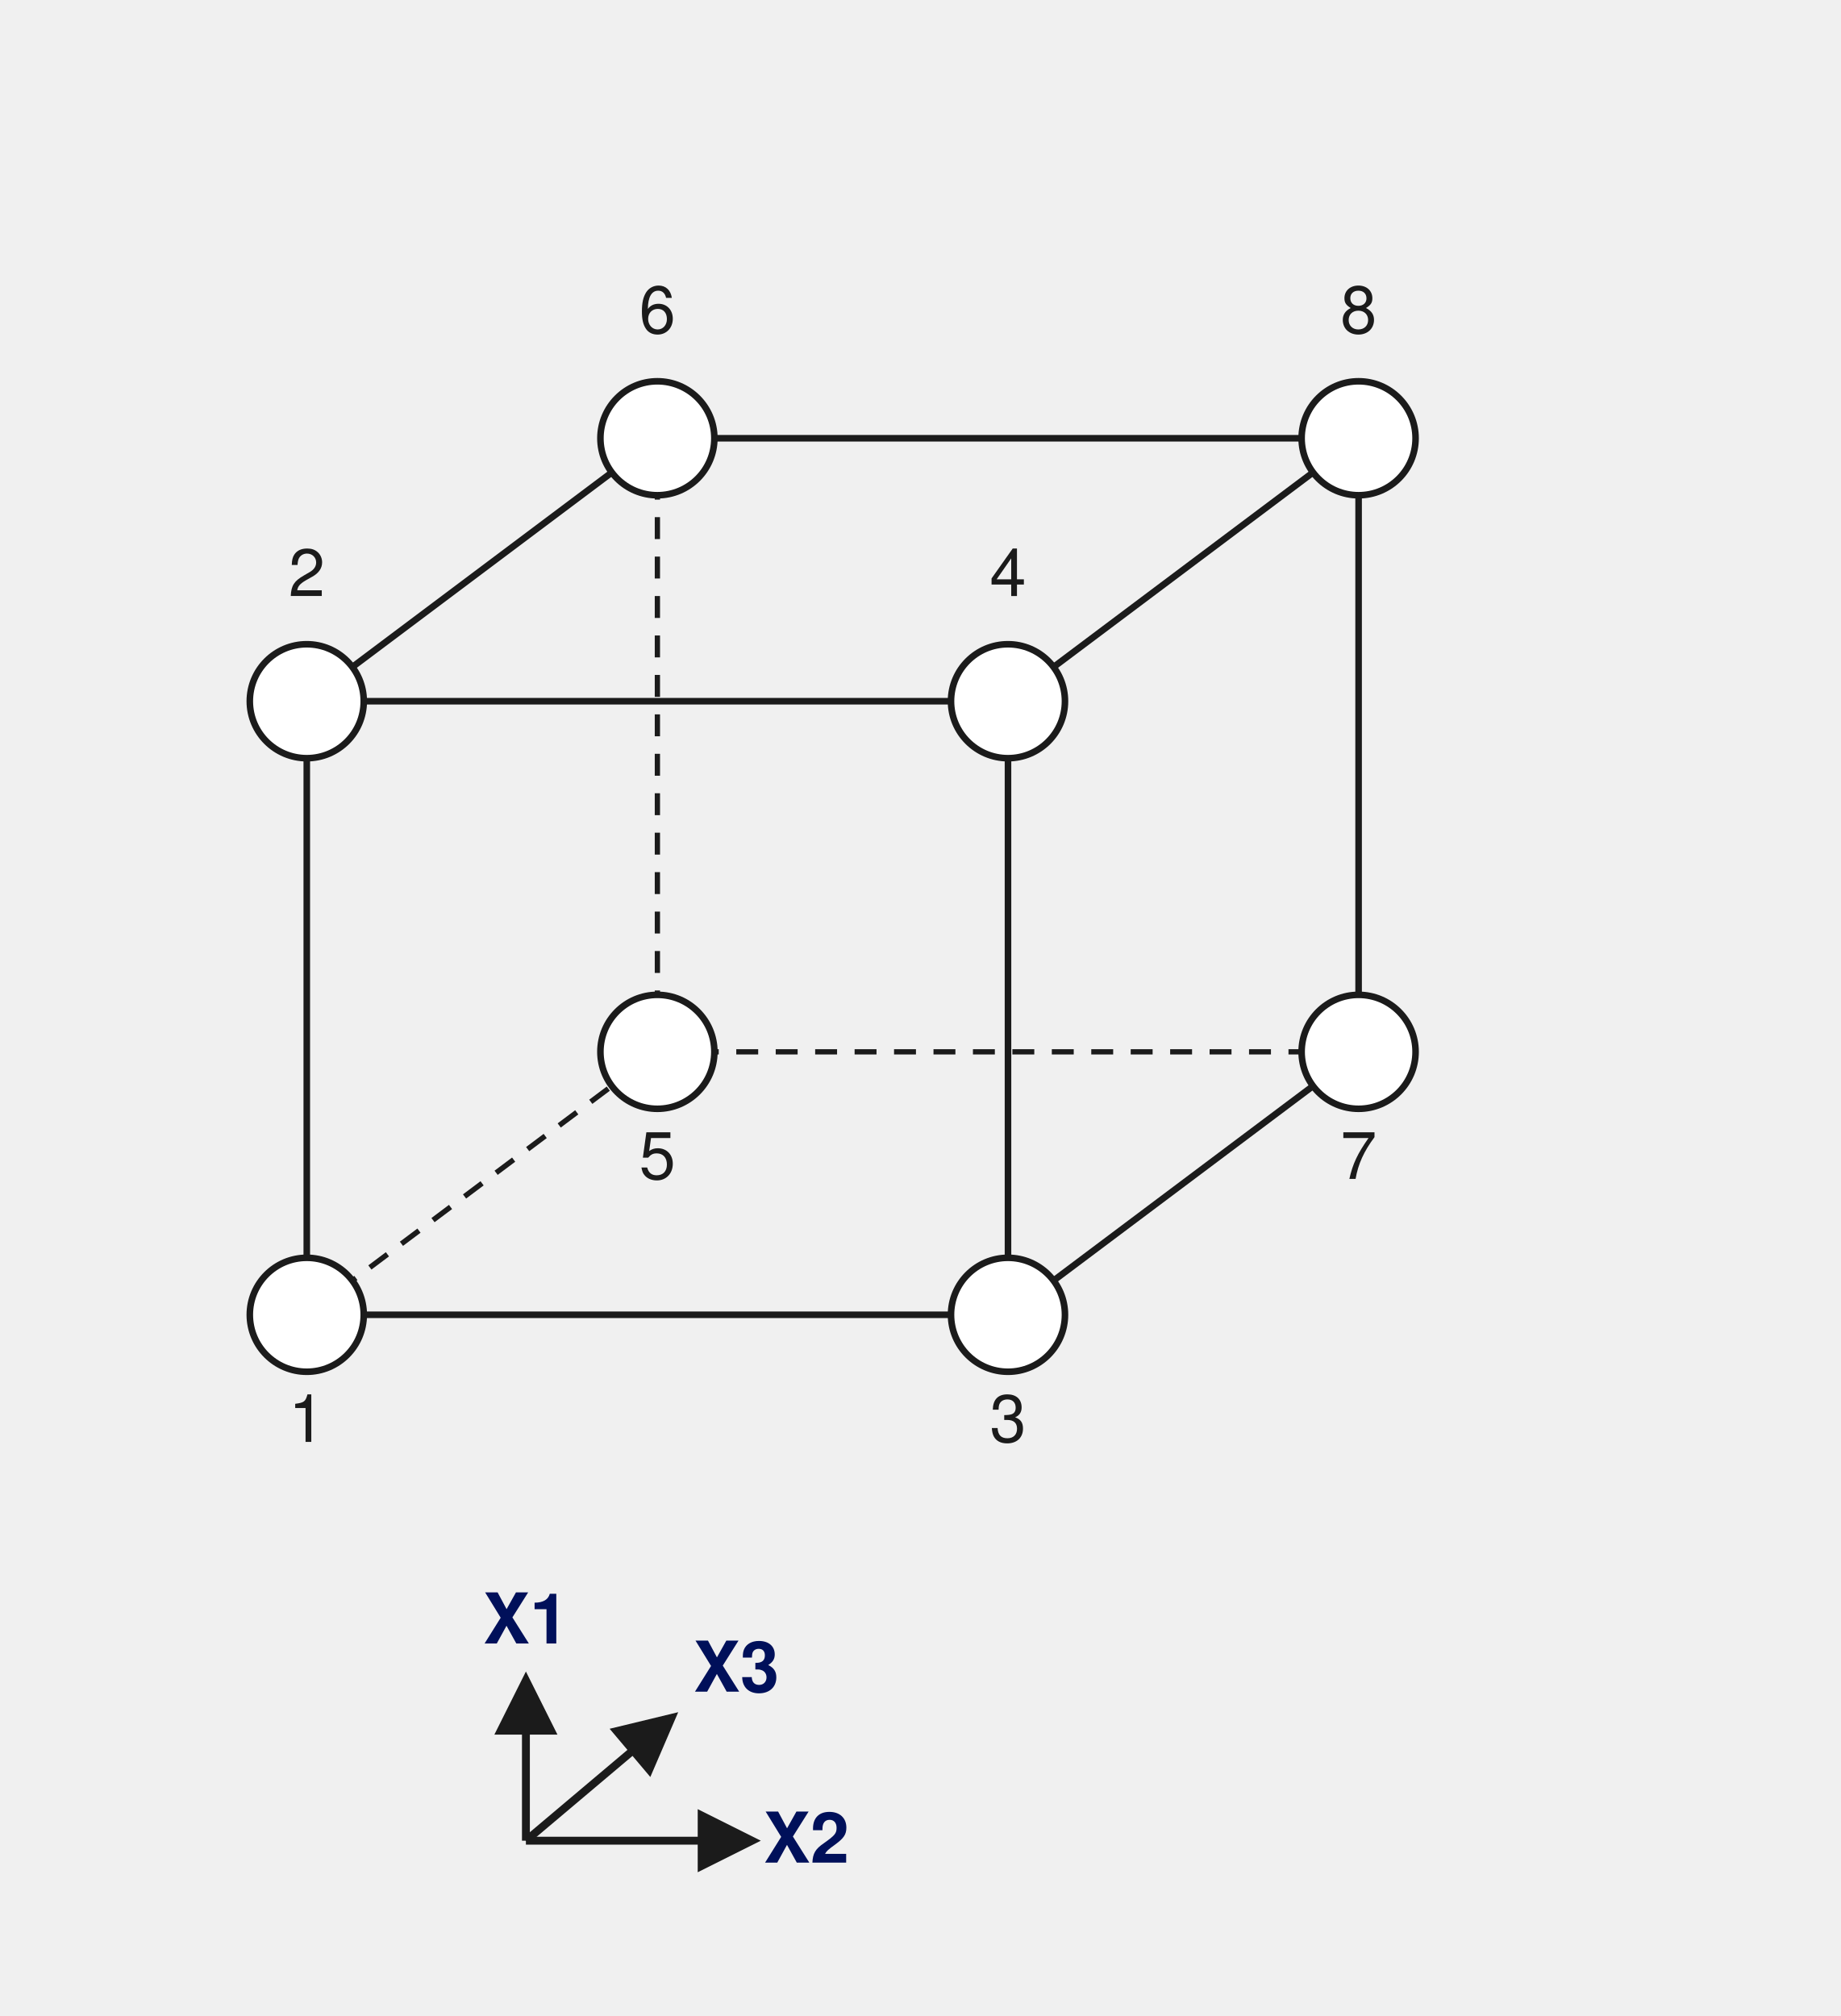
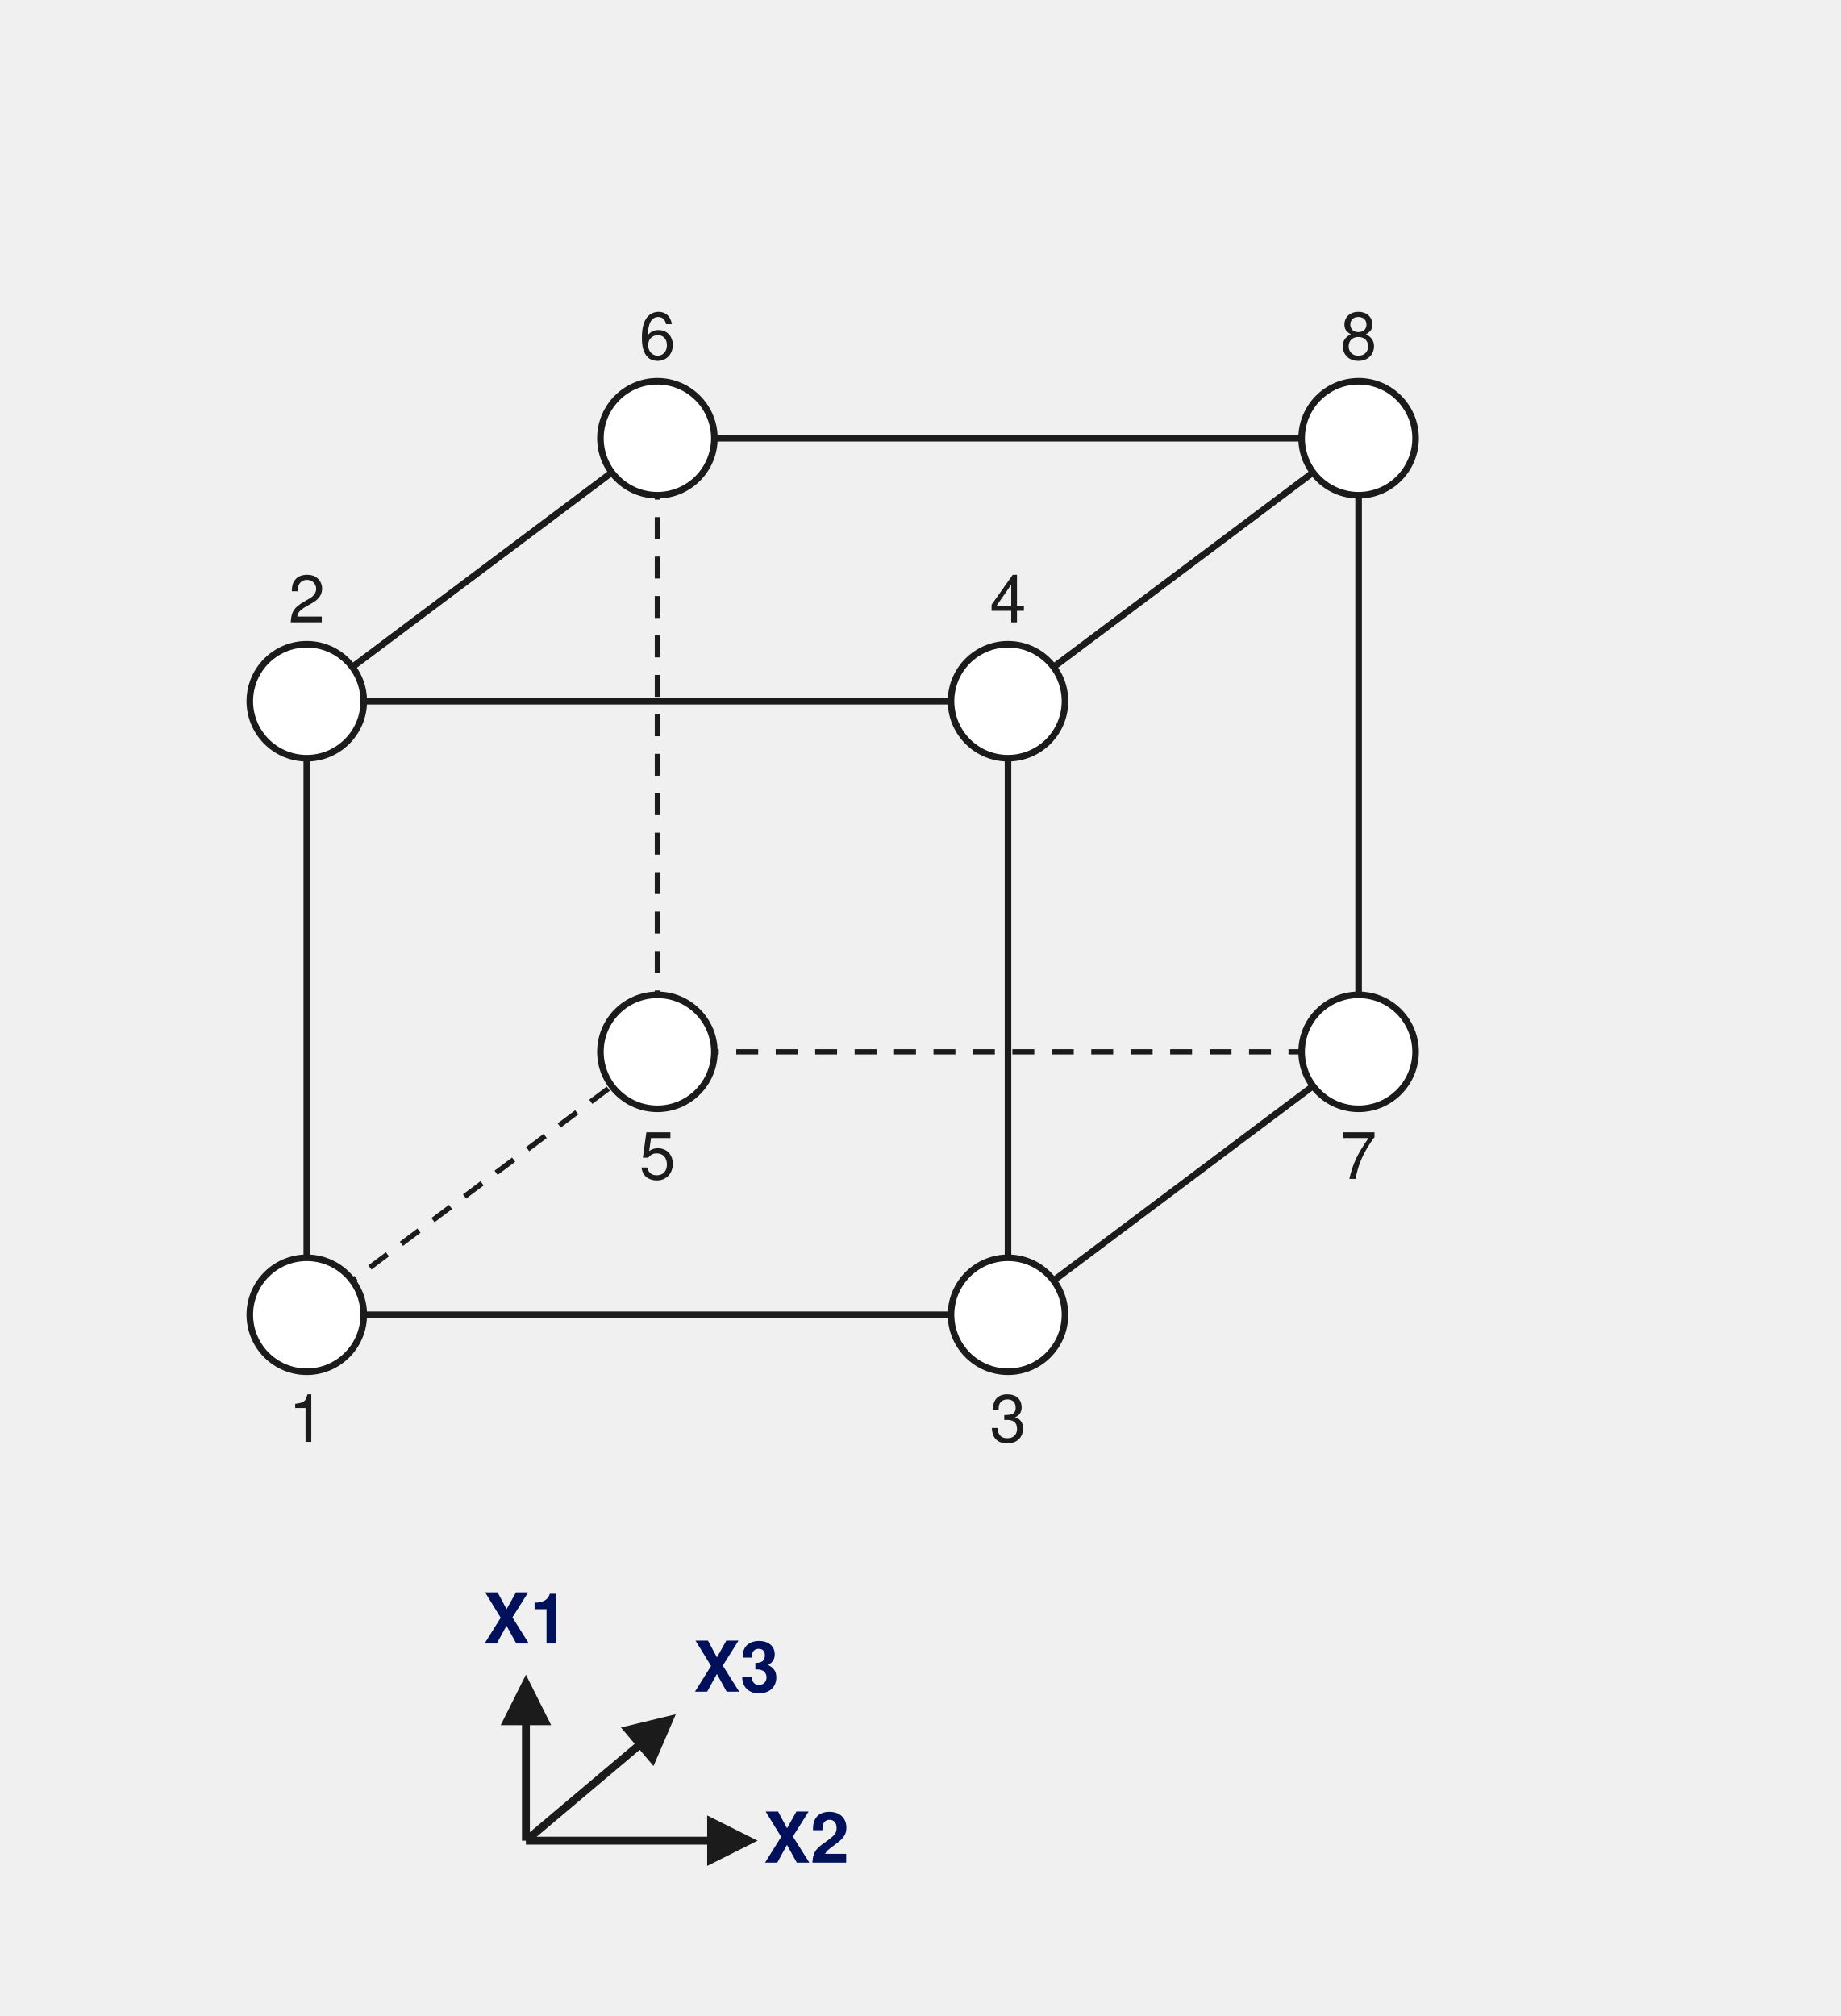
<svg xmlns="http://www.w3.org/2000/svg" viewBox="0 0 420 460" font-family="Helvetica, Arial, sans-serif">
  <style>
    .edge { stroke: #1B1B1B; stroke-width: 1.5; fill: none; }
    .edge-hidden { stroke: #1B1B1B; stroke-width: 1.2; fill: none; stroke-dasharray: 5,4; }
    .arrow { stroke: #1B1B1B; stroke-width: 1.8; fill: none; marker-end: url(#arrowhead); }
    .node { fill: white; stroke: #1B1B1B; stroke-width: 1.5; }
    .num { font-size: 15px; fill: #1B1B1B; text-anchor: middle; }
    .label { font-size: 16px; font-weight: bold; fill: #00105A; text-anchor: middle; }
  </style>
  <defs>
-     <marker id="arrowhead" markerWidth="8" markerHeight="8" refX="6" refY="4" orient="auto">
-       <path d="M0,0 L8,4 L0,8 Z" fill="#1B1B1B" />
+     <marker id="arrowhead" markerWidth="6.4" markerHeight="6.4" refX="4.8" refY="3.2" orient="auto">
+       <path d="M0,0 L6.4,3.2 L0,6.4 Z" fill="#1B1B1B" />
    </marker>
  </defs>
  <line class="edge-hidden" x1="150" y1="240" x2="150" y2="100" />
  <line class="edge-hidden" x1="150" y1="240" x2="310" y2="240" />
  <line class="edge" x1="150" y1="100" x2="310" y2="100" />
  <line class="edge" x1="310" y1="240" x2="310" y2="100" />
  <line class="edge-hidden" x1="70" y1="300" x2="150" y2="240" />
  <line class="edge" x1="70" y1="160" x2="150" y2="100" />
  <line class="edge" x1="230" y1="300" x2="310" y2="240" />
  <line class="edge" x1="230" y1="160" x2="310" y2="100" />
  <line class="edge" x1="70" y1="300" x2="70" y2="160" />
  <line class="edge" x1="70" y1="300" x2="230" y2="300" />
  <line class="edge" x1="70" y1="160" x2="230" y2="160" />
  <line class="edge" x1="230" y1="300" x2="230" y2="160" />
  <circle class="node" cx="70" cy="300" r="13" />
  <text class="num" x="70" y="329">1</text>
  <circle class="node" cx="70" cy="160" r="13" />
-   <text class="num" x="70" y="136">2</text>
+   <text class="num" x="70" y="142">2</text>
  <circle class="node" cx="230" cy="300" r="13" />
  <text class="num" x="230" y="329">3</text>
  <circle class="node" cx="230" cy="160" r="13" />
-   <text class="num" x="230" y="136">4</text>
+   <text class="num" x="230" y="142">4</text>
  <circle class="node" cx="150" cy="240" r="13" />
  <text class="num" x="150" y="269">5</text>
  <circle class="node" cx="150" cy="100" r="13" />
-   <text class="num" x="150" y="76">6</text>
+   <text class="num" x="150" y="82">6</text>
  <circle class="node" cx="310" cy="240" r="13" />
  <text class="num" x="310" y="269">7</text>
  <circle class="node" cx="310" cy="100" r="13" />
-   <text class="num" x="310" y="76">8</text>
+   <text class="num" x="310" y="82">8</text>
  <line class="arrow" x1="120" y1="420" x2="120" y2="385" />
  <line class="arrow" x1="120" y1="420" x2="170" y2="420" />
  <line class="arrow" x1="120" y1="420" x2="152" y2="393" />
  <text class="label" x="120" y="375">X1</text>
  <text class="label" x="184" y="425">X2</text>
  <text class="label" x="168" y="386">X3</text>
</svg>
